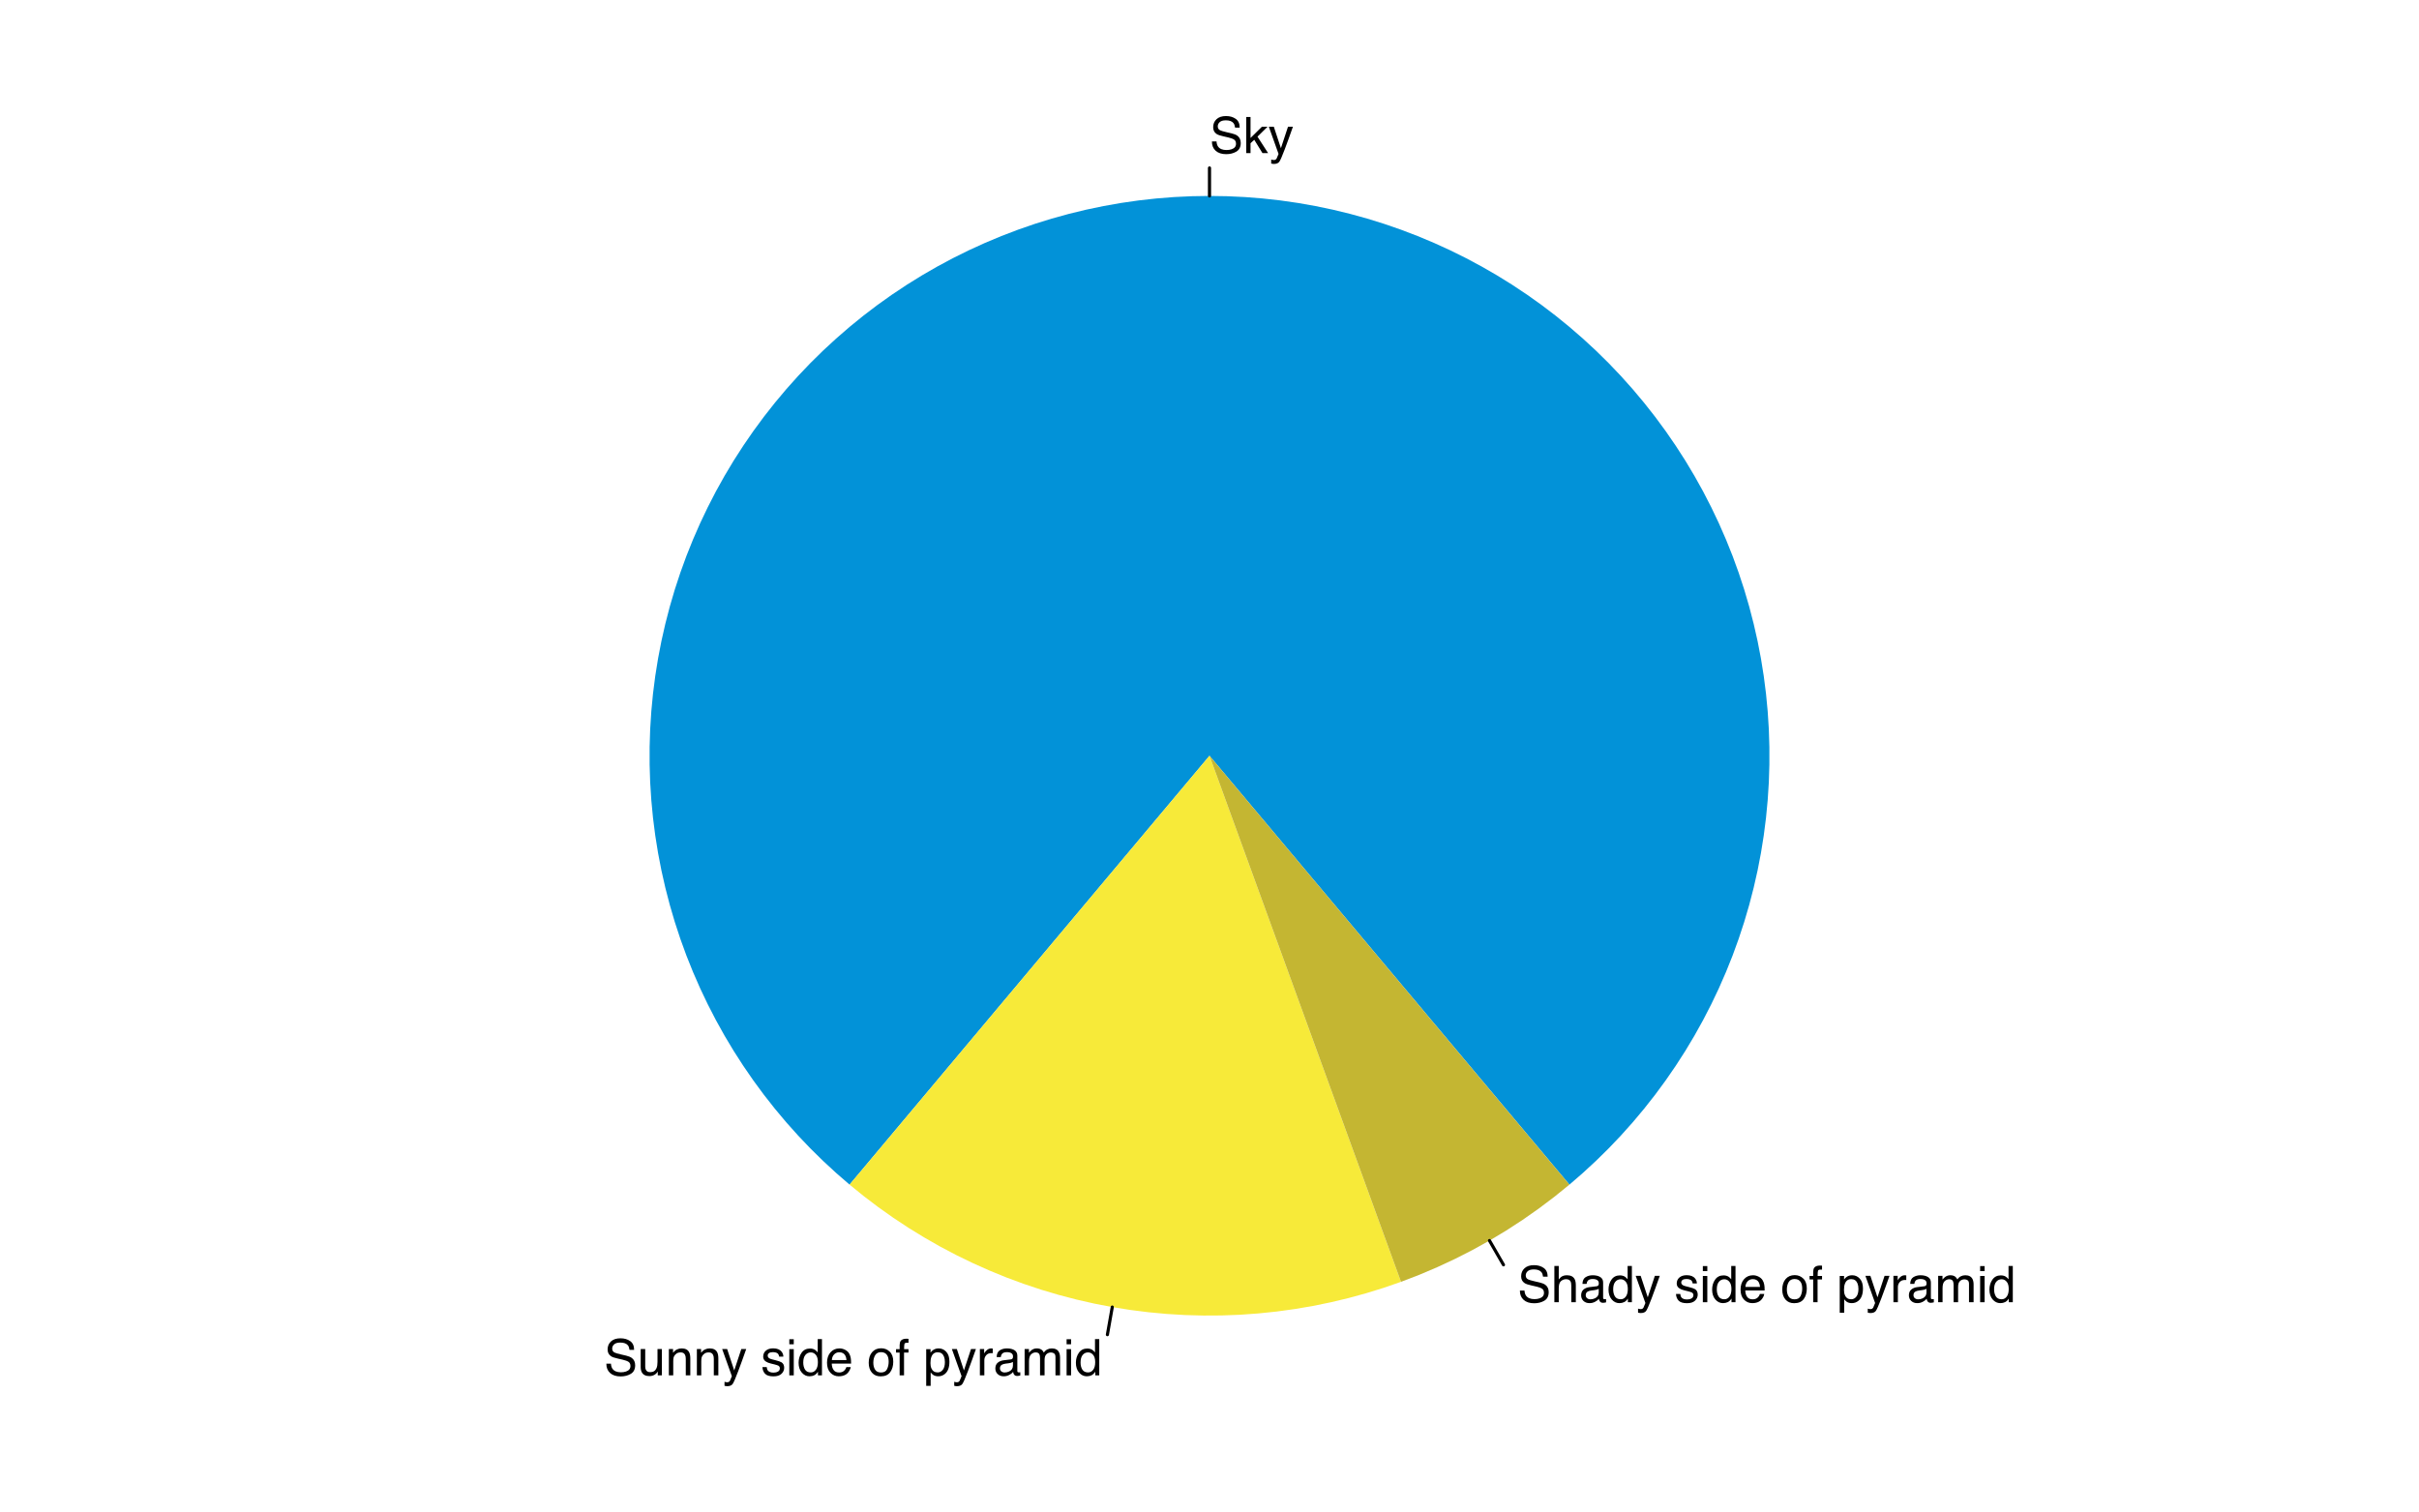
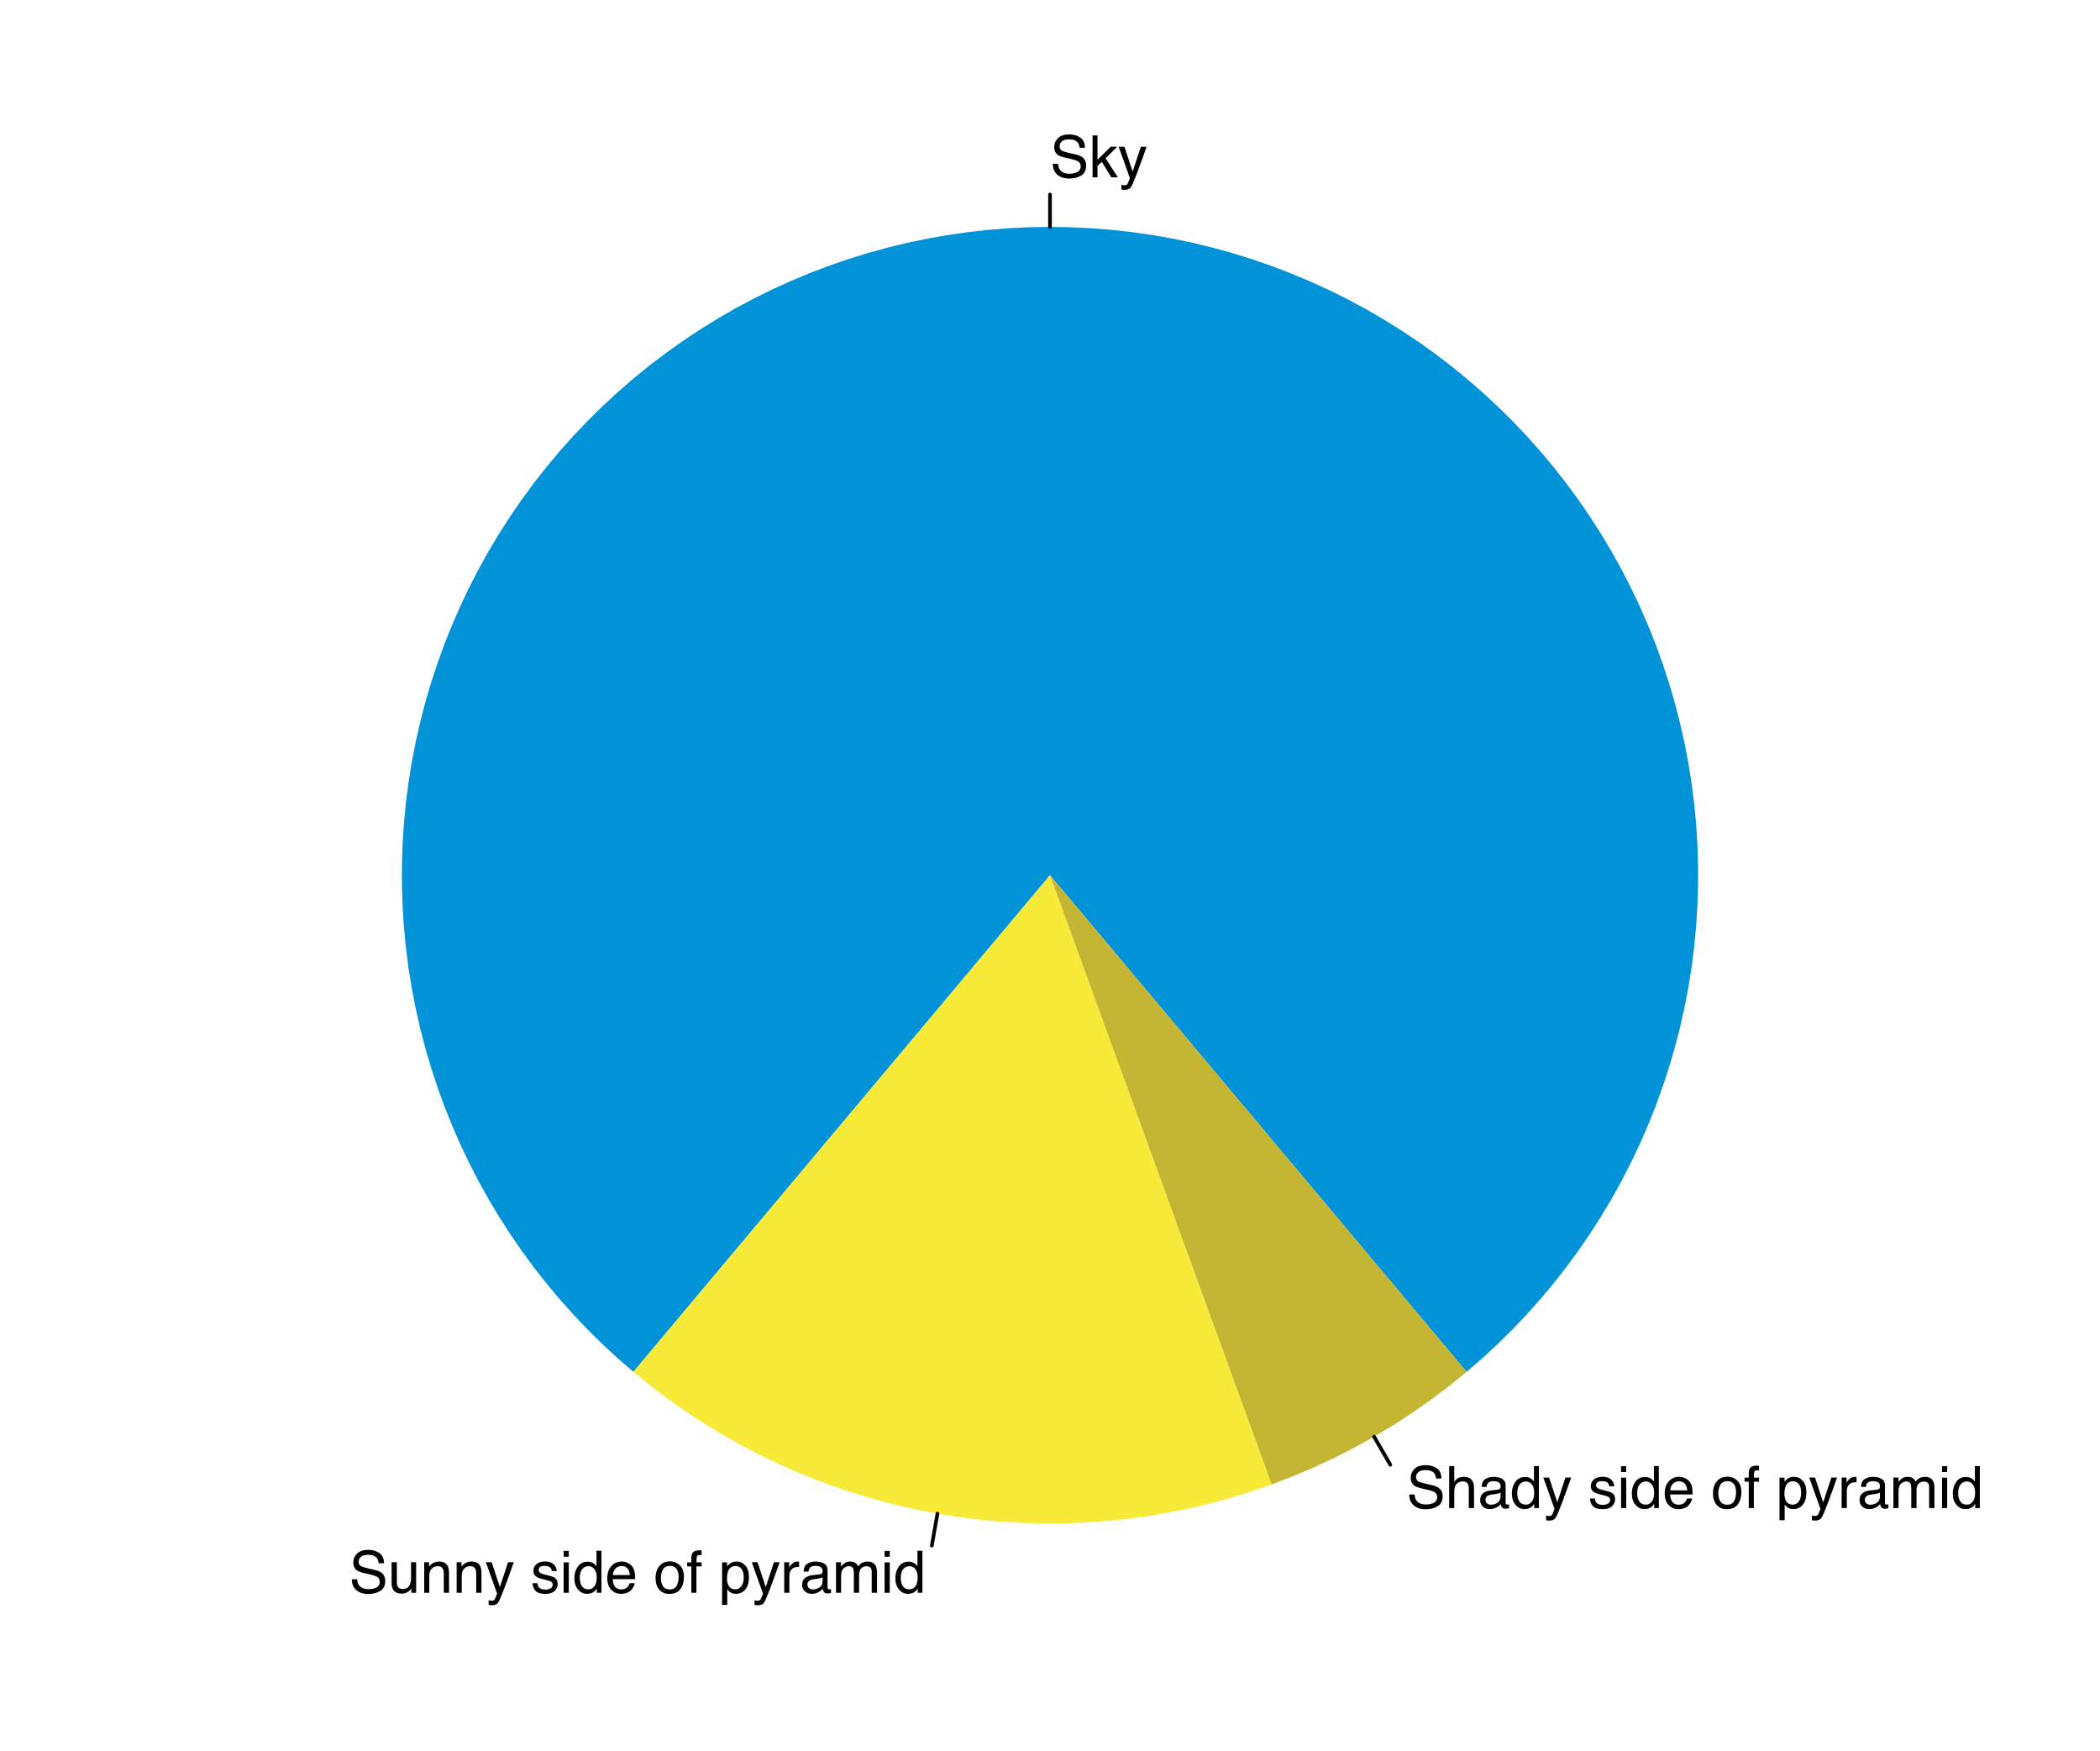
- <svg xmlns="http://www.w3.org/2000/svg" xmlns:xlink="http://www.w3.org/1999/xlink" width="576pt" height="360pt" viewBox="0 0 576 360" version="1.1">
+ <svg xmlns="http://www.w3.org/2000/svg" xmlns:xlink="http://www.w3.org/1999/xlink" width="432pt" height="360pt" viewBox="0 0 432 360" version="1.1">
  <defs>
    <g>
      <symbol overflow="visible" id="glyph0-0">
        <path style="stroke:none;" d="M 0.391 0 L 0.391 -8.609 L 7.219 -8.609 L 7.219 0 Z M 6.141 -1.078 L 6.141 -7.531 L 1.469 -7.531 L 1.469 -1.078 Z M 6.141 -1.078 " />
      </symbol>
      <symbol overflow="visible" id="glyph0-1">
        <path style="stroke:none;" d="M 1.672 -2.781 C 1.703 -2.289 1.816 -1.895 2.016 -1.594 C 2.41 -1.02 3.094 -0.734 4.062 -0.734 C 4.5 -0.734 4.898 -0.797 5.266 -0.922 C 5.961 -1.16 6.312 -1.594 6.312 -2.219 C 6.312 -2.688 6.16 -3.02 5.859 -3.219 C 5.566 -3.414 5.102 -3.586 4.469 -3.734 L 3.312 -4 C 2.539 -4.164 2 -4.352 1.688 -4.562 C 1.145 -4.926 0.875 -5.461 0.875 -6.172 C 0.875 -6.953 1.141 -7.586 1.672 -8.078 C 2.203 -8.578 2.957 -8.828 3.938 -8.828 C 4.844 -8.828 5.609 -8.609 6.234 -8.172 C 6.867 -7.734 7.188 -7.035 7.188 -6.078 L 6.094 -6.078 C 6.031 -6.547 5.906 -6.898 5.719 -7.141 C 5.363 -7.586 4.758 -7.812 3.906 -7.812 C 3.219 -7.812 2.723 -7.664 2.422 -7.375 C 2.117 -7.094 1.969 -6.758 1.969 -6.375 C 1.969 -5.957 2.145 -5.648 2.5 -5.453 C 2.727 -5.328 3.25 -5.172 4.062 -4.984 L 5.281 -4.703 C 5.852 -4.566 6.301 -4.383 6.625 -4.156 C 7.164 -3.758 7.438 -3.176 7.438 -2.406 C 7.438 -1.457 7.086 -0.773 6.391 -0.359 C 5.703 0.047 4.898 0.25 3.984 0.25 C 2.91 0.25 2.07 -0.02 1.469 -0.562 C 0.863 -1.113 0.566 -1.852 0.578 -2.781 Z M 4.031 -8.844 Z M 4.031 -8.844 " />
      </symbol>
      <symbol overflow="visible" id="glyph0-2">
        <path style="stroke:none;" d="M 0.75 -8.609 L 1.766 -8.609 L 1.766 -3.609 L 4.469 -6.281 L 5.812 -6.281 L 3.422 -3.922 L 5.953 0 L 4.609 0 L 2.656 -3.172 L 1.766 -2.359 L 1.766 0 L 0.75 0 Z M 0.75 -8.609 " />
      </symbol>
      <symbol overflow="visible" id="glyph0-3">
        <path style="stroke:none;" d="M 4.688 -6.281 L 5.859 -6.281 C 5.711 -5.875 5.383 -4.953 4.875 -3.516 C 4.488 -2.441 4.164 -1.566 3.906 -0.891 C 3.301 0.711 2.875 1.691 2.625 2.047 C 2.375 2.398 1.941 2.578 1.328 2.578 C 1.18 2.578 1.066 2.566 0.984 2.547 C 0.91 2.535 0.812 2.516 0.688 2.484 L 0.688 1.531 C 0.875 1.582 1.008 1.613 1.094 1.625 C 1.176 1.633 1.25 1.641 1.312 1.641 C 1.5 1.641 1.641 1.609 1.734 1.547 C 1.828 1.484 1.906 1.406 1.969 1.312 C 1.988 1.281 2.055 1.117 2.172 0.828 C 2.297 0.535 2.383 0.32 2.438 0.188 L 0.125 -6.281 L 1.312 -6.281 L 3 -1.172 Z M 3 -6.422 Z M 3 -6.422 " />
      </symbol>
      <symbol overflow="visible" id="glyph0-4">
        <path style="stroke:none;" d="M 1.828 -6.281 L 1.828 -2.109 C 1.828 -1.785 1.879 -1.523 1.984 -1.328 C 2.172 -0.953 2.52 -0.766 3.031 -0.766 C 3.758 -0.766 4.258 -1.094 4.531 -1.75 C 4.676 -2.102 4.75 -2.582 4.75 -3.188 L 4.75 -6.281 L 5.797 -6.281 L 5.797 0 L 4.812 0 L 4.812 -0.922 C 4.676 -0.68 4.508 -0.484 4.312 -0.328 C 3.906 0.004 3.414 0.172 2.844 0.172 C 1.945 0.172 1.336 -0.129 1.016 -0.734 C 0.836 -1.047 0.75 -1.473 0.75 -2.016 L 0.75 -6.281 Z M 3.281 -6.422 Z M 3.281 -6.422 " />
      </symbol>
      <symbol overflow="visible" id="glyph0-5">
        <path style="stroke:none;" d="M 0.781 -6.281 L 1.781 -6.281 L 1.781 -5.391 C 2.07 -5.754 2.383 -6.016 2.719 -6.172 C 3.051 -6.336 3.422 -6.422 3.828 -6.422 C 4.711 -6.422 5.312 -6.109 5.625 -5.484 C 5.801 -5.141 5.891 -4.656 5.891 -4.031 L 5.891 0 L 4.812 0 L 4.812 -3.953 C 4.812 -4.336 4.754 -4.645 4.641 -4.875 C 4.453 -5.27 4.113 -5.469 3.625 -5.469 C 3.375 -5.469 3.172 -5.441 3.016 -5.391 C 2.723 -5.305 2.469 -5.133 2.25 -4.875 C 2.07 -4.664 1.957 -4.453 1.906 -4.234 C 1.852 -4.016 1.828 -3.695 1.828 -3.281 L 1.828 0 L 0.781 0 Z M 3.25 -6.422 Z M 3.25 -6.422 " />
      </symbol>
      <symbol overflow="visible" id="glyph0-6">
        <path style="stroke:none;" d="" />
      </symbol>
      <symbol overflow="visible" id="glyph0-7">
        <path style="stroke:none;" d="M 1.406 -1.969 C 1.438 -1.613 1.523 -1.344 1.672 -1.156 C 1.93 -0.82 2.391 -0.656 3.047 -0.656 C 3.441 -0.656 3.785 -0.738 4.078 -0.906 C 4.379 -1.07 4.531 -1.332 4.531 -1.688 C 4.531 -1.957 4.41 -2.164 4.172 -2.312 C 4.016 -2.395 3.711 -2.492 3.266 -2.609 L 2.422 -2.812 C 1.891 -2.945 1.5 -3.098 1.25 -3.266 C 0.789 -3.547 0.562 -3.941 0.562 -4.453 C 0.562 -5.047 0.773 -5.523 1.203 -5.891 C 1.629 -6.254 2.207 -6.438 2.938 -6.438 C 3.875 -6.438 4.551 -6.16 4.969 -5.609 C 5.238 -5.254 5.367 -4.875 5.359 -4.469 L 4.359 -4.469 C 4.336 -4.707 4.254 -4.926 4.109 -5.125 C 3.867 -5.395 3.445 -5.531 2.844 -5.531 C 2.445 -5.531 2.145 -5.453 1.938 -5.297 C 1.738 -5.148 1.641 -4.953 1.641 -4.703 C 1.641 -4.43 1.773 -4.211 2.047 -4.047 C 2.203 -3.953 2.43 -3.867 2.734 -3.797 L 3.422 -3.625 C 4.18 -3.438 4.691 -3.258 4.953 -3.094 C 5.359 -2.82 5.562 -2.395 5.562 -1.812 C 5.562 -1.258 5.348 -0.781 4.922 -0.375 C 4.504 0.031 3.863 0.234 3 0.234 C 2.062 0.234 1.395 0.023 1 -0.391 C 0.613 -0.816 0.41 -1.344 0.391 -1.969 Z M 2.953 -6.422 Z M 2.953 -6.422 " />
      </symbol>
      <symbol overflow="visible" id="glyph0-8">
        <path style="stroke:none;" d="M 0.781 -6.25 L 1.844 -6.25 L 1.844 0 L 0.781 0 Z M 0.781 -8.609 L 1.844 -8.609 L 1.844 -7.406 L 0.781 -7.406 Z M 0.781 -8.609 " />
      </symbol>
      <symbol overflow="visible" id="glyph0-9">
        <path style="stroke:none;" d="M 1.438 -3.062 C 1.438 -2.395 1.578 -1.832 1.859 -1.375 C 2.148 -0.926 2.609 -0.703 3.234 -0.703 C 3.723 -0.703 4.125 -0.91 4.438 -1.328 C 4.758 -1.742 4.922 -2.348 4.922 -3.141 C 4.922 -3.93 4.754 -4.516 4.422 -4.891 C 4.098 -5.273 3.703 -5.469 3.234 -5.469 C 2.703 -5.469 2.27 -5.266 1.938 -4.859 C 1.602 -4.453 1.438 -3.852 1.438 -3.062 Z M 3.031 -6.391 C 3.508 -6.391 3.91 -6.285 4.234 -6.078 C 4.422 -5.961 4.633 -5.758 4.875 -5.469 L 4.875 -8.641 L 5.891 -8.641 L 5.891 0 L 4.938 0 L 4.938 -0.875 C 4.695 -0.488 4.406 -0.207 4.062 -0.031 C 3.727 0.133 3.344 0.219 2.906 0.219 C 2.207 0.219 1.602 -0.07 1.094 -0.656 C 0.582 -1.25 0.328 -2.031 0.328 -3 C 0.328 -3.914 0.562 -4.707 1.031 -5.375 C 1.5 -6.051 2.164 -6.391 3.031 -6.391 Z M 3.031 -6.391 " />
      </symbol>
      <symbol overflow="visible" id="glyph0-10">
        <path style="stroke:none;" d="M 3.391 -6.422 C 3.836 -6.422 4.27 -6.316 4.688 -6.109 C 5.102 -5.898 5.422 -5.629 5.641 -5.297 C 5.848 -4.973 5.988 -4.602 6.062 -4.188 C 6.125 -3.895 6.156 -3.43 6.156 -2.797 L 1.547 -2.797 C 1.566 -2.16 1.719 -1.648 2 -1.266 C 2.281 -0.879 2.719 -0.688 3.312 -0.688 C 3.863 -0.688 4.301 -0.867 4.625 -1.234 C 4.812 -1.441 4.945 -1.688 5.031 -1.969 L 6.062 -1.969 C 6.039 -1.738 5.953 -1.484 5.797 -1.203 C 5.641 -0.922 5.469 -0.688 5.281 -0.5 C 4.957 -0.188 4.555 0.02 4.078 0.125 C 3.828 0.188 3.539 0.219 3.219 0.219 C 2.438 0.219 1.773 -0.062 1.234 -0.625 C 0.691 -1.195 0.422 -1.992 0.422 -3.016 C 0.422 -4.023 0.691 -4.844 1.234 -5.469 C 1.785 -6.102 2.504 -6.422 3.391 -6.422 Z M 5.062 -3.641 C 5.02 -4.098 4.922 -4.461 4.766 -4.734 C 4.484 -5.242 4.004 -5.5 3.328 -5.5 C 2.836 -5.5 2.426 -5.32 2.094 -4.969 C 1.77 -4.625 1.598 -4.18 1.578 -3.641 Z M 3.281 -6.422 Z M 3.281 -6.422 " />
      </symbol>
      <symbol overflow="visible" id="glyph0-11">
        <path style="stroke:none;" d="M 3.266 -0.688 C 3.961 -0.688 4.441 -0.945 4.703 -1.469 C 4.961 -2 5.094 -2.586 5.094 -3.234 C 5.094 -3.828 5 -4.305 4.812 -4.672 C 4.508 -5.242 4 -5.531 3.281 -5.531 C 2.633 -5.531 2.164 -5.285 1.875 -4.797 C 1.582 -4.305 1.438 -3.711 1.438 -3.016 C 1.438 -2.348 1.582 -1.789 1.875 -1.344 C 2.164 -0.906 2.629 -0.688 3.266 -0.688 Z M 3.312 -6.453 C 4.113 -6.453 4.789 -6.18 5.344 -5.641 C 5.906 -5.109 6.188 -4.316 6.188 -3.266 C 6.188 -2.254 5.941 -1.414 5.453 -0.75 C 4.961 -0.094 4.203 0.234 3.172 0.234 C 2.305 0.234 1.617 -0.055 1.109 -0.641 C 0.598 -1.234 0.344 -2.02 0.344 -3 C 0.344 -4.051 0.609 -4.891 1.141 -5.516 C 1.68 -6.141 2.406 -6.453 3.312 -6.453 Z M 3.266 -6.422 Z M 3.266 -6.422 " />
      </symbol>
      <symbol overflow="visible" id="glyph0-12">
        <path style="stroke:none;" d="M 1.031 -7.234 C 1.051 -7.672 1.129 -7.988 1.266 -8.188 C 1.516 -8.551 1.988 -8.734 2.688 -8.734 C 2.758 -8.734 2.828 -8.727 2.891 -8.719 C 2.961 -8.719 3.047 -8.711 3.141 -8.703 L 3.141 -7.75 C 3.023 -7.758 2.941 -7.766 2.891 -7.766 C 2.848 -7.766 2.805 -7.766 2.766 -7.766 C 2.441 -7.766 2.25 -7.68 2.188 -7.516 C 2.125 -7.348 2.094 -6.926 2.094 -6.25 L 3.141 -6.25 L 3.141 -5.422 L 2.078 -5.422 L 2.078 0 L 1.031 0 L 1.031 -5.422 L 0.172 -5.422 L 0.172 -6.25 L 1.031 -6.25 Z M 1.031 -7.234 " />
      </symbol>
      <symbol overflow="visible" id="glyph0-13">
        <path style="stroke:none;" d="M 3.422 -0.703 C 3.91 -0.703 4.316 -0.91 4.641 -1.328 C 4.973 -1.742 5.141 -2.359 5.141 -3.172 C 5.141 -3.672 5.066 -4.102 4.922 -4.469 C 4.648 -5.156 4.148 -5.5 3.422 -5.5 C 2.691 -5.5 2.191 -5.133 1.922 -4.406 C 1.773 -4.02 1.703 -3.523 1.703 -2.922 C 1.703 -2.43 1.773 -2.02 1.922 -1.688 C 2.191 -1.031 2.691 -0.703 3.422 -0.703 Z M 0.688 -6.25 L 1.719 -6.25 L 1.719 -5.422 C 1.926 -5.703 2.156 -5.922 2.406 -6.078 C 2.758 -6.305 3.176 -6.422 3.656 -6.422 C 4.375 -6.422 4.977 -6.148 5.469 -5.609 C 5.969 -5.066 6.219 -4.289 6.219 -3.281 C 6.219 -1.906 5.859 -0.926 5.141 -0.344 C 4.691 0.031 4.164 0.219 3.562 0.219 C 3.094 0.219 2.695 0.113 2.375 -0.094 C 2.188 -0.219 1.977 -0.422 1.75 -0.703 L 1.75 2.5 L 0.688 2.5 Z M 0.688 -6.25 " />
      </symbol>
      <symbol overflow="visible" id="glyph0-14">
        <path style="stroke:none;" d="M 0.797 -6.281 L 1.812 -6.281 L 1.812 -5.188 C 1.883 -5.406 2.082 -5.664 2.406 -5.969 C 2.727 -6.27 3.098 -6.422 3.516 -6.422 C 3.535 -6.422 3.566 -6.414 3.609 -6.406 C 3.66 -6.406 3.742 -6.398 3.859 -6.391 L 3.859 -5.281 C 3.797 -5.289 3.738 -5.297 3.688 -5.297 C 3.633 -5.297 3.578 -5.297 3.516 -5.297 C 2.984 -5.297 2.57 -5.125 2.281 -4.781 C 2 -4.445 1.859 -4.055 1.859 -3.609 L 1.859 0 L 0.797 0 Z M 0.797 -6.281 " />
      </symbol>
      <symbol overflow="visible" id="glyph0-15">
        <path style="stroke:none;" d="M 1.578 -1.672 C 1.578 -1.367 1.688 -1.129 1.906 -0.953 C 2.133 -0.773 2.398 -0.688 2.703 -0.688 C 3.078 -0.688 3.438 -0.77 3.781 -0.938 C 4.375 -1.227 4.672 -1.695 4.672 -2.344 L 4.672 -3.188 C 4.535 -3.113 4.363 -3.047 4.156 -2.984 C 3.957 -2.93 3.758 -2.895 3.562 -2.875 L 2.938 -2.797 C 2.551 -2.742 2.258 -2.66 2.062 -2.547 C 1.738 -2.367 1.578 -2.078 1.578 -1.672 Z M 4.141 -3.797 C 4.379 -3.828 4.539 -3.93 4.625 -4.109 C 4.664 -4.203 4.688 -4.336 4.688 -4.516 C 4.688 -4.867 4.555 -5.125 4.297 -5.281 C 4.047 -5.445 3.688 -5.531 3.219 -5.531 C 2.664 -5.531 2.273 -5.383 2.047 -5.094 C 1.91 -4.926 1.82 -4.68 1.781 -4.359 L 0.797 -4.359 C 0.816 -5.129 1.066 -5.664 1.547 -5.969 C 2.035 -6.27 2.598 -6.422 3.234 -6.422 C 3.973 -6.422 4.57 -6.281 5.031 -6 C 5.488 -5.719 5.719 -5.281 5.719 -4.688 L 5.719 -1.078 C 5.719 -0.973 5.738 -0.883 5.781 -0.812 C 5.832 -0.75 5.93 -0.719 6.078 -0.719 C 6.117 -0.719 6.164 -0.719 6.219 -0.719 C 6.281 -0.727 6.348 -0.738 6.422 -0.75 L 6.422 0.031 C 6.254 0.07 6.125 0.098 6.031 0.109 C 5.945 0.129 5.832 0.141 5.688 0.141 C 5.32 0.141 5.062 0.008 4.906 -0.25 C 4.812 -0.383 4.75 -0.578 4.719 -0.828 C 4.5 -0.547 4.188 -0.301 3.781 -0.094 C 3.383 0.113 2.945 0.219 2.469 0.219 C 1.883 0.219 1.406 0.039 1.031 -0.312 C 0.664 -0.664 0.484 -1.109 0.484 -1.641 C 0.484 -2.223 0.664 -2.676 1.031 -3 C 1.395 -3.32 1.867 -3.52 2.453 -3.594 Z M 3.266 -6.422 Z M 3.266 -6.422 " />
      </symbol>
      <symbol overflow="visible" id="glyph0-16">
        <path style="stroke:none;" d="M 0.781 -6.281 L 1.812 -6.281 L 1.812 -5.391 C 2.062 -5.691 2.289 -5.914 2.5 -6.062 C 2.844 -6.301 3.238 -6.422 3.688 -6.422 C 4.188 -6.422 4.586 -6.297 4.891 -6.047 C 5.055 -5.91 5.211 -5.703 5.359 -5.422 C 5.586 -5.766 5.859 -6.016 6.172 -6.172 C 6.492 -6.336 6.852 -6.422 7.25 -6.422 C 8.094 -6.422 8.664 -6.113 8.969 -5.5 C 9.133 -5.176 9.219 -4.734 9.219 -4.172 L 9.219 0 L 8.125 0 L 8.125 -4.359 C 8.125 -4.773 8.02 -5.062 7.812 -5.219 C 7.602 -5.375 7.348 -5.453 7.047 -5.453 C 6.629 -5.453 6.27 -5.312 5.969 -5.031 C 5.676 -4.758 5.531 -4.301 5.531 -3.656 L 5.531 0 L 4.453 0 L 4.453 -4.094 C 4.453 -4.52 4.398 -4.832 4.297 -5.031 C 4.141 -5.32 3.844 -5.469 3.406 -5.469 C 3.008 -5.469 2.645 -5.312 2.312 -5 C 1.988 -4.695 1.828 -4.141 1.828 -3.328 L 1.828 0 L 0.781 0 Z M 0.781 -6.281 " />
      </symbol>
      <symbol overflow="visible" id="glyph0-17">
        <path style="stroke:none;" d="M 0.781 -8.641 L 1.828 -8.641 L 1.828 -5.422 C 2.078 -5.742 2.301 -5.969 2.5 -6.094 C 2.844 -6.312 3.27 -6.422 3.781 -6.422 C 4.688 -6.422 5.301 -6.102 5.625 -5.469 C 5.801 -5.125 5.891 -4.645 5.891 -4.031 L 5.891 0 L 4.812 0 L 4.812 -3.953 C 4.812 -4.41 4.75 -4.75 4.625 -4.969 C 4.438 -5.312 4.078 -5.484 3.547 -5.484 C 3.109 -5.484 2.711 -5.332 2.359 -5.031 C 2.004 -4.727 1.828 -4.16 1.828 -3.328 L 1.828 0 L 0.781 0 Z M 0.781 -8.641 " />
      </symbol>
    </g>
  </defs>
  <g id="surface14">
-     <rect x="0" y="0" width="576" height="360" style="fill:rgb(100%,100%,100%);fill-opacity:1;stroke:none;" />
-     <path style=" stroke:none;fill-rule:nonzero;fill:rgb(0.784%,57.255%,84.706%);fill-opacity:1;" d="M 373.703 282.141 L 376.902 279.367 L 380.012 276.496 L 383.027 273.531 L 385.945 270.469 L 388.766 267.316 L 391.484 264.074 L 394.102 260.746 L 396.609 257.34 L 399.008 253.855 L 401.297 250.297 L 403.469 246.668 L 405.527 242.969 L 407.465 239.207 L 409.285 235.387 L 410.98 231.512 L 412.555 227.586 L 414 223.609 L 415.32 219.59 L 416.512 215.531 L 417.574 211.434 L 418.508 207.309 L 419.309 203.152 L 419.977 198.977 L 420.512 194.777 L 420.914 190.566 L 421.184 186.344 L 421.316 182.117 L 421.316 177.883 L 421.184 173.656 L 420.914 169.434 L 420.512 165.223 L 419.977 161.023 L 419.309 156.848 L 418.508 152.691 L 417.574 148.566 L 416.512 144.469 L 415.32 140.41 L 414 136.391 L 412.555 132.414 L 410.98 128.488 L 409.285 124.613 L 407.465 120.793 L 405.527 117.031 L 403.469 113.332 L 401.297 109.703 L 399.008 106.145 L 396.609 102.66 L 394.102 99.254 L 391.484 95.926 L 388.766 92.684 L 385.945 89.531 L 383.027 86.469 L 380.012 83.504 L 376.902 80.633 L 373.703 77.859 L 370.422 75.191 L 367.055 72.629 L 363.609 70.176 L 360.086 67.832 L 356.492 65.602 L 352.828 63.488 L 349.098 61.488 L 345.305 59.609 L 341.457 57.852 L 337.555 56.219 L 333.602 54.707 L 329.605 53.324 L 325.562 52.066 L 321.488 50.941 L 317.375 49.941 L 313.234 49.078 L 309.066 48.34 L 304.879 47.738 L 300.676 47.27 L 296.457 46.934 L 292.23 46.734 L 288 46.668 L 283.77 46.734 L 279.543 46.934 L 275.324 47.27 L 271.121 47.738 L 266.934 48.34 L 262.766 49.078 L 258.625 49.941 L 254.512 50.941 L 250.438 52.066 L 246.395 53.324 L 242.398 54.707 L 238.445 56.219 L 234.543 57.852 L 230.695 59.609 L 226.902 61.488 L 223.172 63.488 L 219.508 65.602 L 215.914 67.832 L 212.391 70.176 L 208.945 72.629 L 205.578 75.191 L 202.297 77.859 L 199.098 80.633 L 195.988 83.504 L 192.973 86.469 L 190.055 89.531 L 187.234 92.684 L 184.516 95.926 L 181.898 99.254 L 179.391 102.66 L 176.992 106.145 L 174.703 109.703 L 172.531 113.332 L 170.473 117.031 L 168.535 120.793 L 166.715 124.613 L 165.02 128.488 L 163.445 132.414 L 162 136.391 L 160.68 140.41 L 159.488 144.469 L 158.426 148.566 L 157.492 152.691 L 156.691 156.848 L 156.023 161.023 L 155.488 165.223 L 155.086 169.434 L 154.816 173.656 L 154.684 177.883 L 154.684 182.117 L 154.816 186.344 L 155.086 190.566 L 155.488 194.777 L 156.023 198.977 L 156.691 203.152 L 157.492 207.309 L 158.426 211.434 L 159.488 215.531 L 160.68 219.59 L 162 223.609 L 163.445 227.586 L 165.02 231.512 L 166.715 235.387 L 168.535 239.207 L 170.473 242.969 L 172.531 246.668 L 174.703 250.297 L 176.992 253.855 L 179.391 257.34 L 181.898 260.746 L 184.516 264.074 L 187.234 267.316 L 190.055 270.469 L 192.973 273.531 L 195.988 276.496 L 199.098 279.367 L 202.297 282.141 L 288 180 Z M 373.703 282.141 " />
-     <path style="fill:none;stroke-width:0.75;stroke-linecap:round;stroke-linejoin:round;stroke:rgb(0%,0%,0%);stroke-opacity:1;stroke-miterlimit:10;" d="M 288 46.668 L 288 40 " />
+     <rect x="0" y="0" width="432" height="360" style="fill:rgb(100%,100%,100%);fill-opacity:1;stroke:none;" />
+     <path style=" stroke:none;fill-rule:nonzero;fill:rgb(0.784%,57.255%,84.706%);fill-opacity:1;" d="M 301.703 282.141 L 304.902 279.367 L 308.012 276.496 L 311.027 273.531 L 313.945 270.469 L 316.766 267.316 L 319.484 264.074 L 322.102 260.746 L 324.609 257.34 L 327.008 253.855 L 329.297 250.297 L 331.469 246.668 L 333.527 242.969 L 335.465 239.207 L 337.285 235.387 L 338.98 231.512 L 340.555 227.586 L 342 223.609 L 343.32 219.59 L 344.512 215.531 L 345.574 211.434 L 346.508 207.309 L 347.309 203.152 L 347.977 198.977 L 348.512 194.777 L 348.914 190.566 L 349.184 186.344 L 349.316 182.117 L 349.316 177.883 L 349.184 173.656 L 348.914 169.434 L 348.512 165.223 L 347.977 161.023 L 347.309 156.848 L 346.508 152.691 L 345.574 148.566 L 344.512 144.469 L 343.32 140.41 L 342 136.391 L 340.555 132.414 L 338.98 128.488 L 337.285 124.613 L 335.465 120.793 L 333.527 117.031 L 331.469 113.332 L 329.297 109.703 L 327.008 106.145 L 324.609 102.66 L 322.102 99.254 L 319.484 95.926 L 316.766 92.684 L 313.945 89.531 L 311.027 86.469 L 308.012 83.504 L 304.902 80.633 L 301.703 77.859 L 298.422 75.191 L 295.055 72.629 L 291.609 70.176 L 288.086 67.832 L 284.492 65.602 L 280.828 63.488 L 277.098 61.488 L 273.305 59.609 L 269.457 57.852 L 265.555 56.219 L 261.602 54.707 L 257.605 53.324 L 253.562 52.066 L 249.488 50.941 L 245.375 49.941 L 241.234 49.078 L 237.066 48.34 L 232.879 47.738 L 228.676 47.27 L 224.457 46.934 L 220.23 46.734 L 216 46.668 L 211.77 46.734 L 207.543 46.934 L 203.324 47.27 L 199.121 47.738 L 194.934 48.34 L 190.766 49.078 L 186.625 49.941 L 182.512 50.941 L 178.438 52.066 L 174.395 53.324 L 170.398 54.707 L 166.445 56.219 L 162.543 57.852 L 158.695 59.609 L 154.902 61.488 L 151.172 63.488 L 147.508 65.602 L 143.914 67.832 L 140.391 70.176 L 136.945 72.629 L 133.578 75.191 L 130.297 77.859 L 127.098 80.633 L 123.988 83.504 L 120.973 86.469 L 118.055 89.531 L 115.234 92.684 L 112.516 95.926 L 109.898 99.254 L 107.391 102.66 L 104.992 106.145 L 102.703 109.703 L 100.531 113.332 L 98.473 117.031 L 96.535 120.793 L 94.715 124.613 L 93.02 128.488 L 91.445 132.414 L 90 136.391 L 88.68 140.41 L 87.488 144.469 L 86.426 148.566 L 85.492 152.691 L 84.691 156.848 L 84.023 161.023 L 83.488 165.223 L 83.086 169.434 L 82.816 173.656 L 82.684 177.883 L 82.684 182.117 L 82.816 186.344 L 83.086 190.566 L 83.488 194.777 L 84.023 198.977 L 84.691 203.152 L 85.492 207.309 L 86.426 211.434 L 87.488 215.531 L 88.68 219.59 L 90 223.609 L 91.445 227.586 L 93.02 231.512 L 94.715 235.387 L 96.535 239.207 L 98.473 242.969 L 100.531 246.668 L 102.703 250.297 L 104.992 253.855 L 107.391 257.34 L 109.898 260.746 L 112.516 264.074 L 115.234 267.316 L 118.055 270.469 L 120.973 273.531 L 123.988 276.496 L 127.098 279.367 L 130.297 282.141 L 216 180 Z M 301.703 282.141 " />
+     <path style="fill:none;stroke-width:0.75;stroke-linecap:round;stroke-linejoin:round;stroke:rgb(0%,0%,0%);stroke-opacity:1;stroke-miterlimit:10;" d="M 216 46.668 L 216 40 " />
    <g style="fill:rgb(0%,0%,0%);fill-opacity:1;">
-       <use xlink:href="#glyph0-1" x="288" y="36.469" />
-       <use xlink:href="#glyph0-2" x="296.004" y="36.469" />
-       <use xlink:href="#glyph0-3" x="302.004" y="36.469" />
+       <use xlink:href="#glyph0-1" x="216" y="36.469" />
+       <use xlink:href="#glyph0-2" x="224.004" y="36.469" />
+       <use xlink:href="#glyph0-3" x="230.004" y="36.469" />
    </g>
-     <path style=" stroke:none;fill-rule:nonzero;fill:rgb(96.863%,91.765%,22.353%);fill-opacity:1;" d="M 202.297 282.141 L 205.684 284.891 L 209.16 287.527 L 212.719 290.047 L 216.359 292.453 L 220.078 294.734 L 223.867 296.898 L 227.727 298.934 L 231.652 300.84 L 235.637 302.621 L 239.676 304.27 L 243.766 305.781 L 247.906 307.164 L 252.09 308.406 L 256.309 309.512 L 260.562 310.48 L 264.848 311.309 L 269.156 311.996 L 273.484 312.539 L 277.828 312.945 L 282.184 313.207 L 286.547 313.324 L 290.91 313.301 L 295.27 313.137 L 299.621 312.824 L 303.961 312.375 L 308.281 311.781 L 312.586 311.047 L 316.859 310.172 L 321.102 309.16 L 325.309 308.008 L 329.48 306.719 L 333.602 305.293 L 288 180 Z M 202.297 282.141 " />
-     <path style="fill:none;stroke-width:0.75;stroke-linecap:round;stroke-linejoin:round;stroke:rgb(0%,0%,0%);stroke-opacity:1;stroke-miterlimit:10;" d="M 264.848 311.309 L 263.688 317.875 " />
+     <path style=" stroke:none;fill-rule:nonzero;fill:rgb(96.863%,91.765%,22.353%);fill-opacity:1;" d="M 130.297 282.141 L 133.684 284.891 L 137.16 287.527 L 140.719 290.047 L 144.359 292.453 L 148.078 294.734 L 151.867 296.898 L 155.727 298.934 L 159.652 300.84 L 163.637 302.621 L 167.676 304.27 L 171.766 305.781 L 175.906 307.164 L 180.09 308.406 L 184.309 309.512 L 188.562 310.48 L 192.848 311.309 L 197.156 311.996 L 201.484 312.539 L 205.828 312.945 L 210.184 313.207 L 214.547 313.324 L 218.91 313.301 L 223.27 313.137 L 227.621 312.824 L 231.961 312.375 L 236.281 311.781 L 240.586 311.047 L 244.859 310.172 L 249.102 309.16 L 253.309 308.008 L 257.48 306.719 L 261.602 305.293 L 216 180 Z M 130.297 282.141 " />
+     <path style="fill:none;stroke-width:0.75;stroke-linecap:round;stroke-linejoin:round;stroke:rgb(0%,0%,0%);stroke-opacity:1;stroke-miterlimit:10;" d="M 192.848 311.309 L 191.688 317.875 " />
    <g style="fill:rgb(0%,0%,0%);fill-opacity:1;">
-       <use xlink:href="#glyph0-1" x="143.805" y="327.574" />
-       <use xlink:href="#glyph0-4" x="151.809" y="327.574" />
-       <use xlink:href="#glyph0-5" x="158.482" y="327.574" />
-       <use xlink:href="#glyph0-5" x="165.156" y="327.574" />
-       <use xlink:href="#glyph0-3" x="171.83" y="327.574" />
-       <use xlink:href="#glyph0-6" x="177.83" y="327.574" />
-       <use xlink:href="#glyph0-7" x="181.164" y="327.574" />
-       <use xlink:href="#glyph0-8" x="187.164" y="327.574" />
-       <use xlink:href="#glyph0-9" x="189.83" y="327.574" />
-       <use xlink:href="#glyph0-10" x="196.504" y="327.574" />
-       <use xlink:href="#glyph0-6" x="203.178" y="327.574" />
-       <use xlink:href="#glyph0-11" x="206.512" y="327.574" />
-       <use xlink:href="#glyph0-12" x="213.186" y="327.574" />
-       <use xlink:href="#glyph0-6" x="216.52" y="327.574" />
-       <use xlink:href="#glyph0-13" x="219.854" y="327.574" />
-       <use xlink:href="#glyph0-3" x="226.527" y="327.574" />
-       <use xlink:href="#glyph0-14" x="232.527" y="327.574" />
-       <use xlink:href="#glyph0-15" x="236.523" y="327.574" />
-       <use xlink:href="#glyph0-16" x="243.197" y="327.574" />
-       <use xlink:href="#glyph0-8" x="253.193" y="327.574" />
-       <use xlink:href="#glyph0-9" x="255.859" y="327.574" />
+       <use xlink:href="#glyph0-1" x="71.805" y="327.574" />
+       <use xlink:href="#glyph0-4" x="79.809" y="327.574" />
+       <use xlink:href="#glyph0-5" x="86.482" y="327.574" />
+       <use xlink:href="#glyph0-5" x="93.156" y="327.574" />
+       <use xlink:href="#glyph0-3" x="99.83" y="327.574" />
+       <use xlink:href="#glyph0-6" x="105.83" y="327.574" />
+       <use xlink:href="#glyph0-7" x="109.164" y="327.574" />
+       <use xlink:href="#glyph0-8" x="115.164" y="327.574" />
+       <use xlink:href="#glyph0-9" x="117.83" y="327.574" />
+       <use xlink:href="#glyph0-10" x="124.504" y="327.574" />
+       <use xlink:href="#glyph0-6" x="131.178" y="327.574" />
+       <use xlink:href="#glyph0-11" x="134.512" y="327.574" />
+       <use xlink:href="#glyph0-12" x="141.186" y="327.574" />
+       <use xlink:href="#glyph0-6" x="144.52" y="327.574" />
+       <use xlink:href="#glyph0-13" x="147.854" y="327.574" />
+       <use xlink:href="#glyph0-3" x="154.527" y="327.574" />
+       <use xlink:href="#glyph0-14" x="160.527" y="327.574" />
+       <use xlink:href="#glyph0-15" x="164.523" y="327.574" />
+       <use xlink:href="#glyph0-16" x="171.197" y="327.574" />
+       <use xlink:href="#glyph0-8" x="181.193" y="327.574" />
+       <use xlink:href="#glyph0-9" x="183.859" y="327.574" />
    </g>
-     <path style=" stroke:none;fill-rule:nonzero;fill:rgb(76.863%,71.373%,19.608%);fill-opacity:1;" d="M 333.602 305.293 L 337.949 303.625 L 342.23 301.805 L 346.449 299.84 L 350.598 297.727 L 354.668 295.469 L 358.656 293.074 L 362.559 290.539 L 366.371 287.867 L 370.09 285.066 L 373.703 282.141 L 288 180 Z M 333.602 305.293 " />
-     <path style="fill:none;stroke-width:0.75;stroke-linecap:round;stroke-linejoin:round;stroke:rgb(0%,0%,0%);stroke-opacity:1;stroke-miterlimit:10;" d="M 354.668 295.469 L 358 301.242 " />
+     <path style=" stroke:none;fill-rule:nonzero;fill:rgb(76.863%,71.373%,19.608%);fill-opacity:1;" d="M 261.602 305.293 L 265.949 303.625 L 270.23 301.805 L 274.449 299.84 L 278.598 297.727 L 282.668 295.469 L 286.656 293.074 L 290.559 290.539 L 294.371 287.867 L 298.09 285.066 L 301.703 282.141 L 216 180 Z M 261.602 305.293 " />
+     <path style="fill:none;stroke-width:0.75;stroke-linecap:round;stroke-linejoin:round;stroke:rgb(0%,0%,0%);stroke-opacity:1;stroke-miterlimit:10;" d="M 282.668 295.469 L 286 301.242 " />
    <g style="fill:rgb(0%,0%,0%);fill-opacity:1;">
-       <use xlink:href="#glyph0-1" x="361.332" y="310.152" />
-       <use xlink:href="#glyph0-17" x="369.336" y="310.152" />
-       <use xlink:href="#glyph0-15" x="376.01" y="310.152" />
-       <use xlink:href="#glyph0-9" x="382.684" y="310.152" />
-       <use xlink:href="#glyph0-3" x="389.357" y="310.152" />
-       <use xlink:href="#glyph0-6" x="395.357" y="310.152" />
-       <use xlink:href="#glyph0-7" x="398.691" y="310.152" />
-       <use xlink:href="#glyph0-8" x="404.691" y="310.152" />
-       <use xlink:href="#glyph0-9" x="407.357" y="310.152" />
-       <use xlink:href="#glyph0-10" x="414.031" y="310.152" />
-       <use xlink:href="#glyph0-6" x="420.705" y="310.152" />
-       <use xlink:href="#glyph0-11" x="424.039" y="310.152" />
-       <use xlink:href="#glyph0-12" x="430.713" y="310.152" />
-       <use xlink:href="#glyph0-6" x="434.047" y="310.152" />
-       <use xlink:href="#glyph0-13" x="437.381" y="310.152" />
-       <use xlink:href="#glyph0-3" x="444.055" y="310.152" />
-       <use xlink:href="#glyph0-14" x="450.055" y="310.152" />
-       <use xlink:href="#glyph0-15" x="454.051" y="310.152" />
-       <use xlink:href="#glyph0-16" x="460.725" y="310.152" />
-       <use xlink:href="#glyph0-8" x="470.721" y="310.152" />
-       <use xlink:href="#glyph0-9" x="473.387" y="310.152" />
+       <use xlink:href="#glyph0-1" x="289.332" y="310.152" />
+       <use xlink:href="#glyph0-17" x="297.336" y="310.152" />
+       <use xlink:href="#glyph0-15" x="304.01" y="310.152" />
+       <use xlink:href="#glyph0-9" x="310.684" y="310.152" />
+       <use xlink:href="#glyph0-3" x="317.357" y="310.152" />
+       <use xlink:href="#glyph0-6" x="323.357" y="310.152" />
+       <use xlink:href="#glyph0-7" x="326.691" y="310.152" />
+       <use xlink:href="#glyph0-8" x="332.691" y="310.152" />
+       <use xlink:href="#glyph0-9" x="335.357" y="310.152" />
+       <use xlink:href="#glyph0-10" x="342.031" y="310.152" />
+       <use xlink:href="#glyph0-6" x="348.705" y="310.152" />
+       <use xlink:href="#glyph0-11" x="352.039" y="310.152" />
+       <use xlink:href="#glyph0-12" x="358.713" y="310.152" />
+       <use xlink:href="#glyph0-6" x="362.047" y="310.152" />
+       <use xlink:href="#glyph0-13" x="365.381" y="310.152" />
+       <use xlink:href="#glyph0-3" x="372.055" y="310.152" />
+       <use xlink:href="#glyph0-14" x="378.055" y="310.152" />
+       <use xlink:href="#glyph0-15" x="382.051" y="310.152" />
+       <use xlink:href="#glyph0-16" x="388.725" y="310.152" />
+       <use xlink:href="#glyph0-8" x="398.721" y="310.152" />
+       <use xlink:href="#glyph0-9" x="401.387" y="310.152" />
    </g>
  </g>
</svg>
